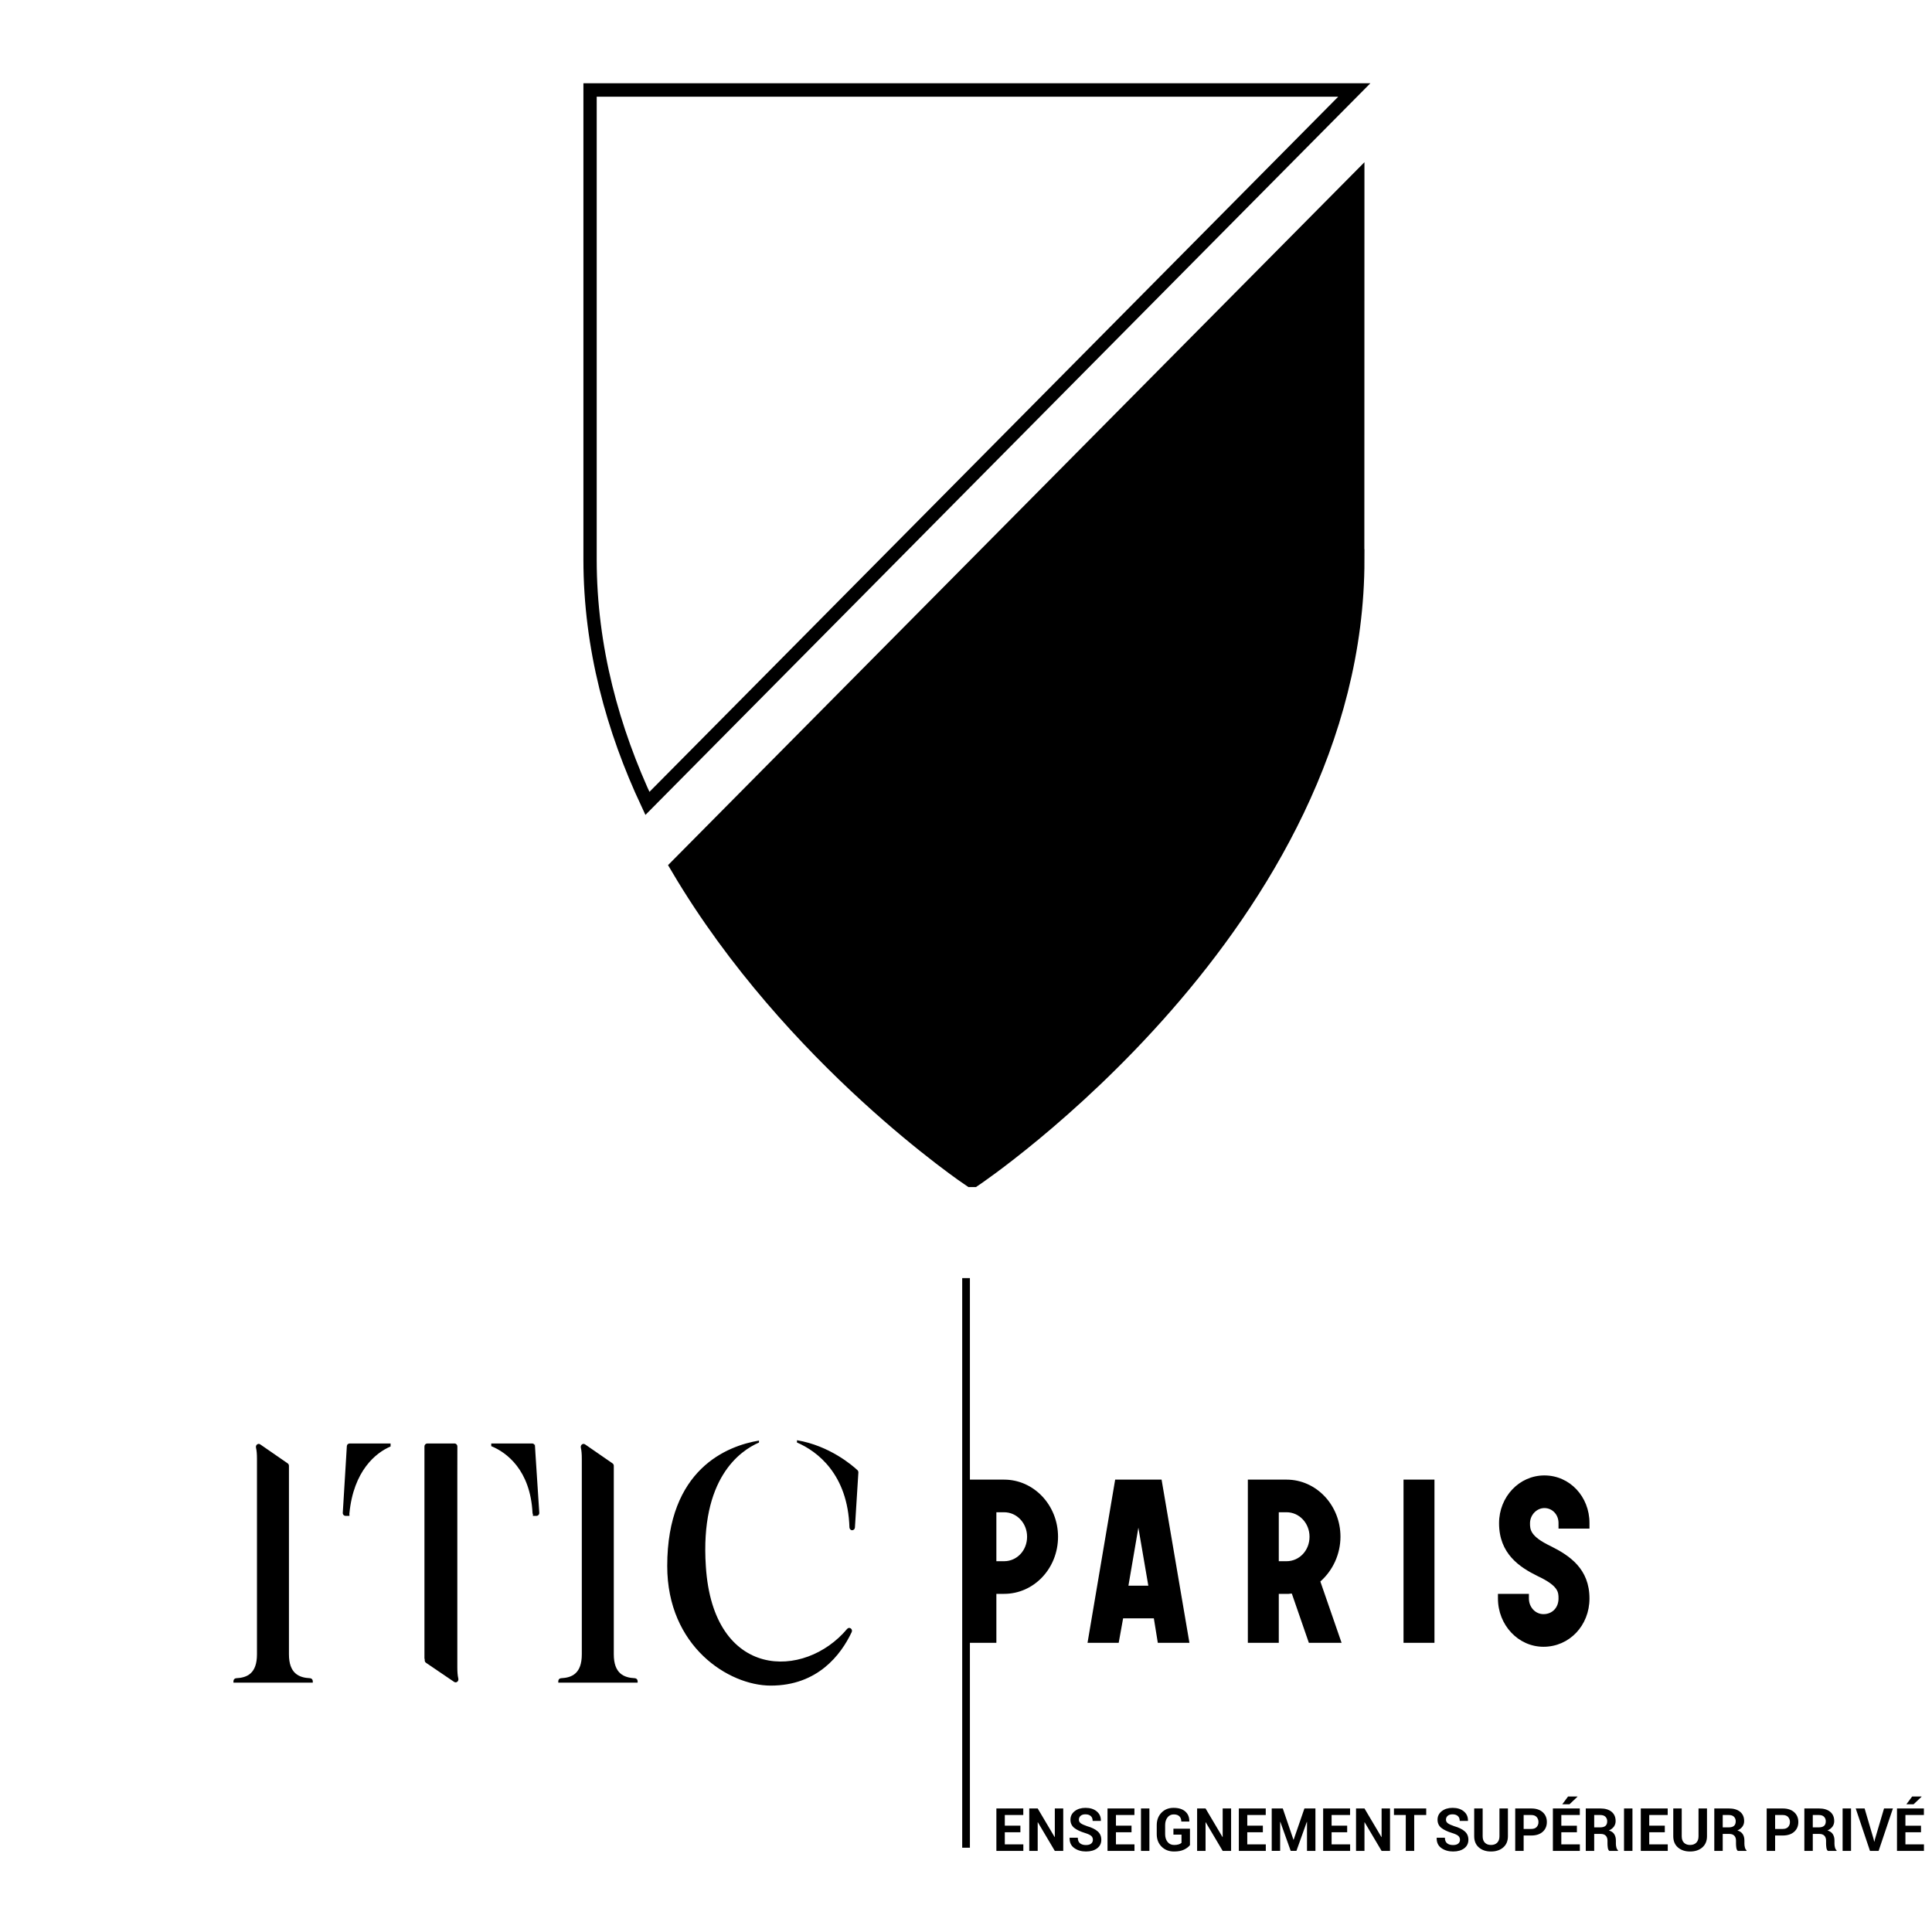
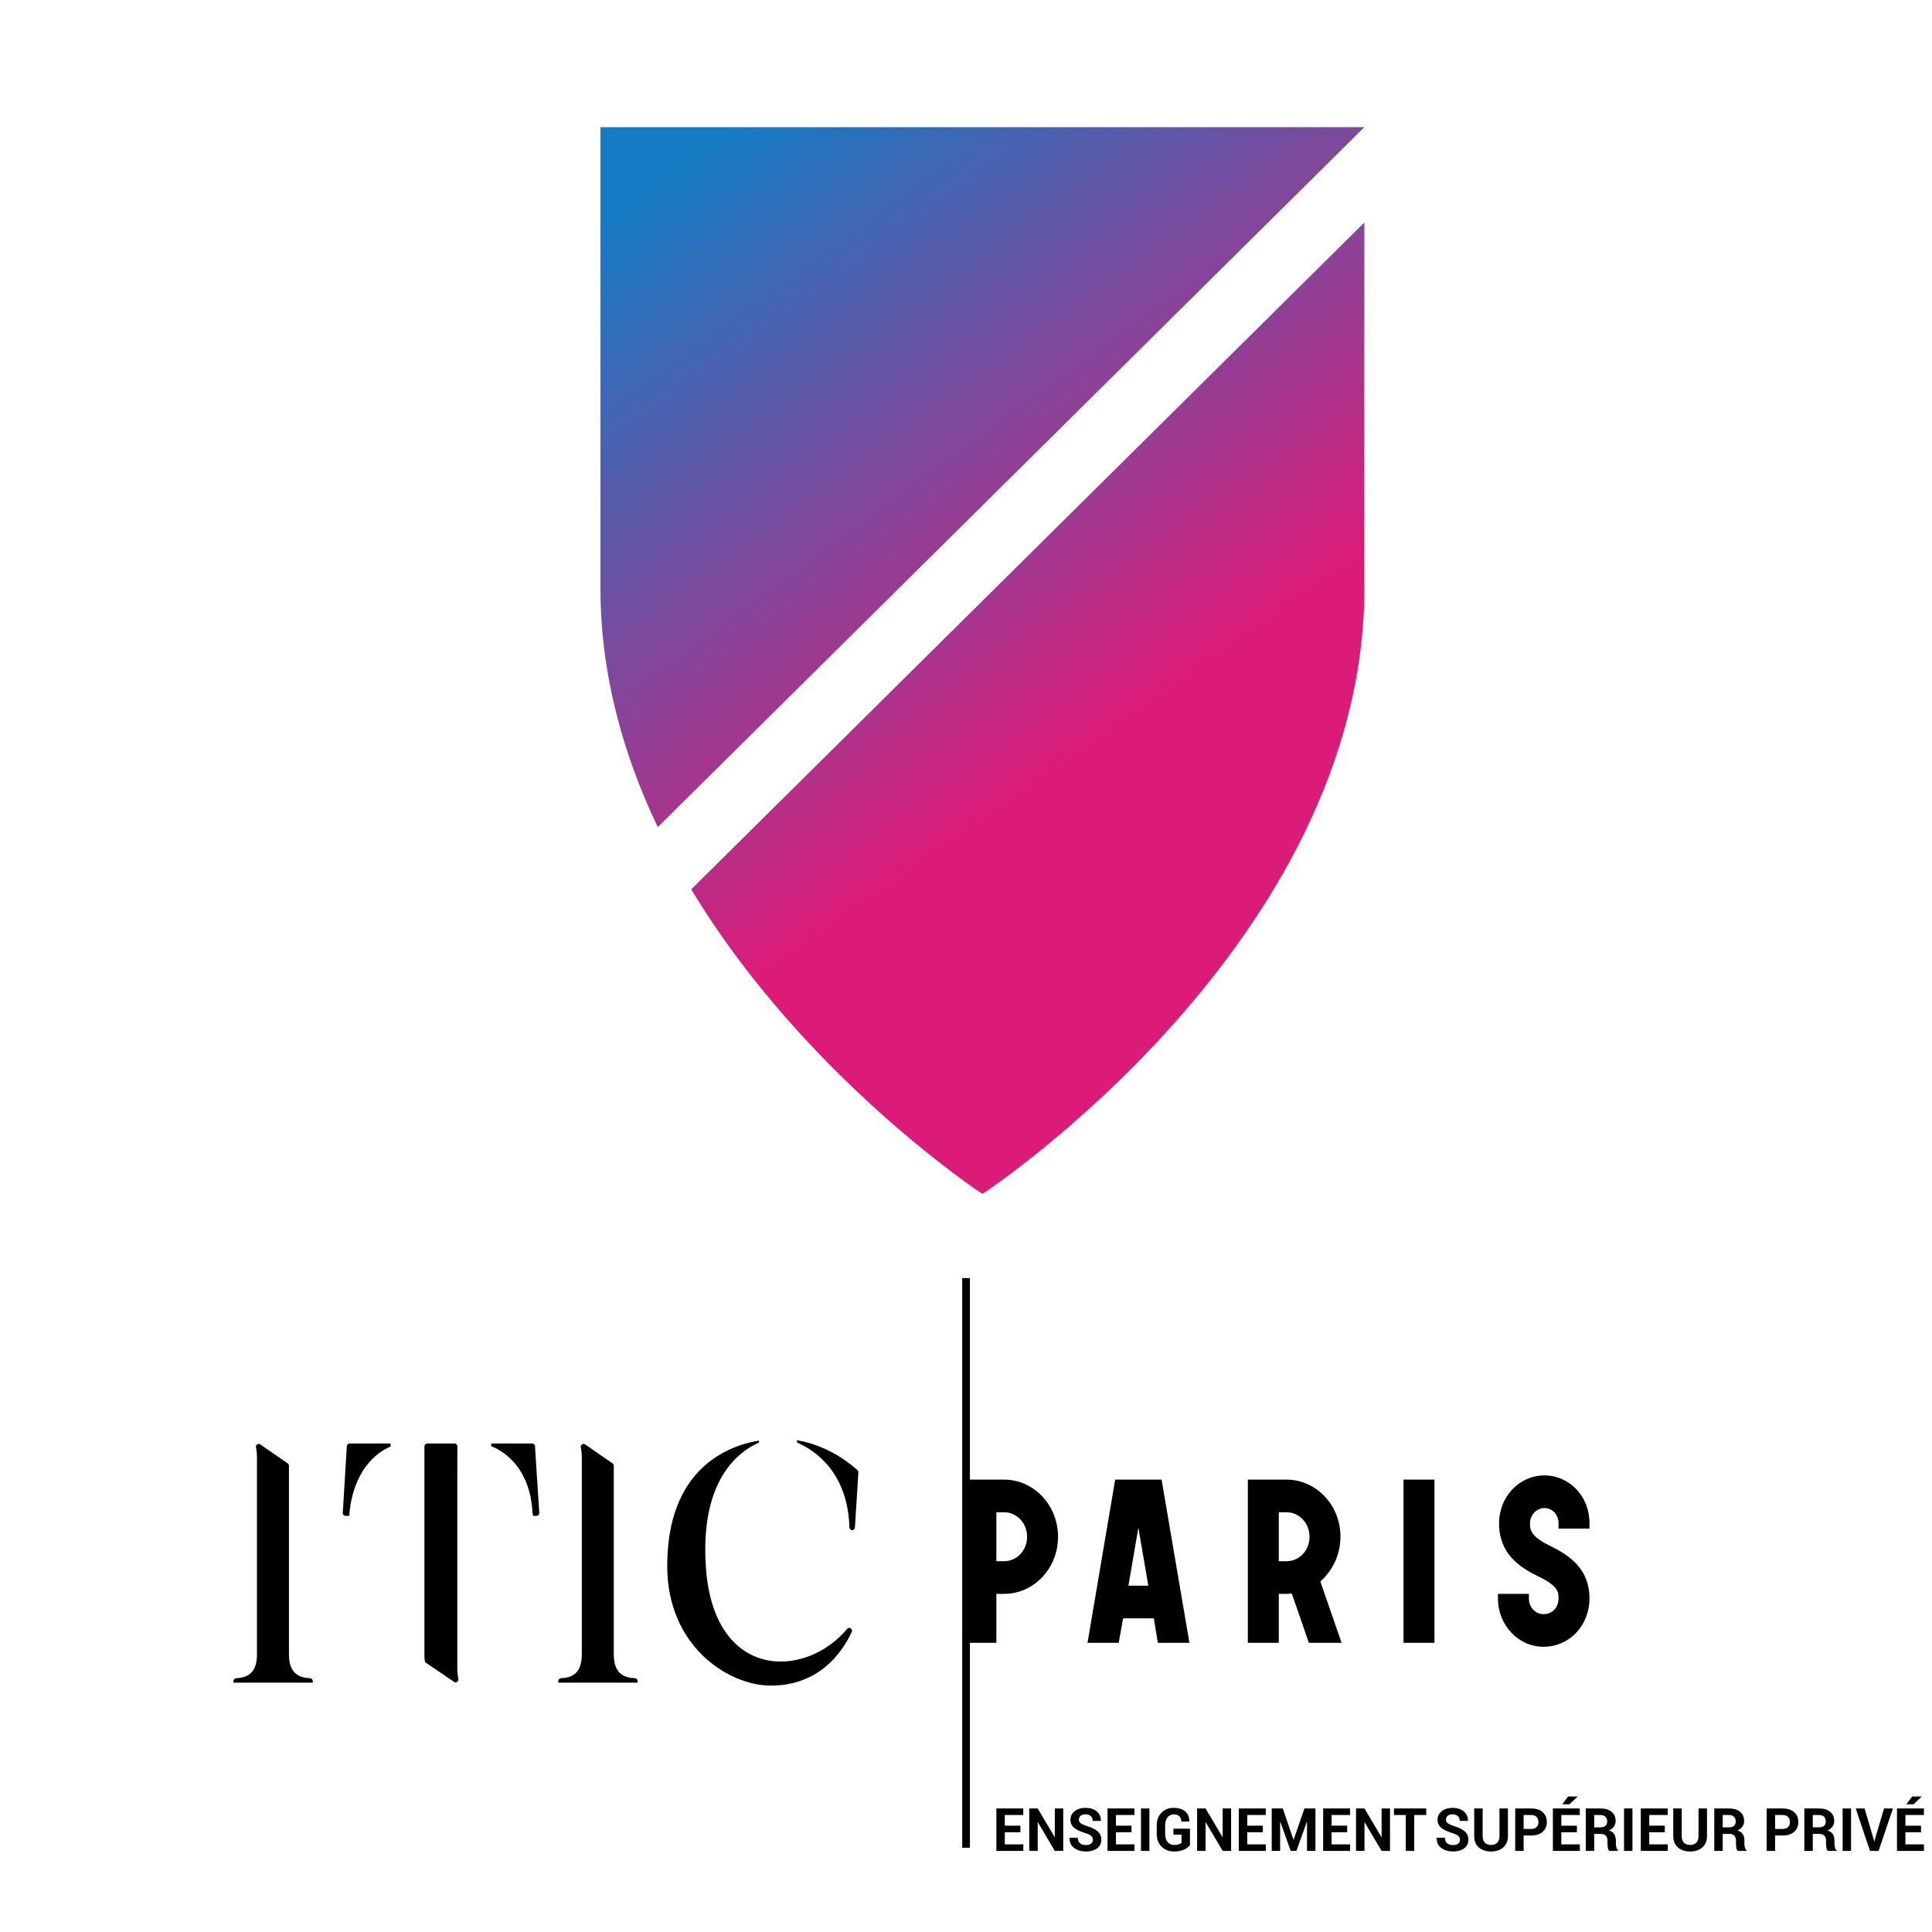
<svg xmlns="http://www.w3.org/2000/svg" viewBox="0 0 240 240">
-   <g fill="none" fill-rule="evenodd" transform="matrix(2.5357, 0, 0, 2.570352, 64.72888, 8.538012)" style="transform-origin: 0.5px 0.75px;">
-     <path d="M 3.38 1.027 L 3.38 23.719 C 3.381 27.992 4.502 31.954 6.189 35.507 L 40.82 1.027 L 3.38 1.027 Z" stroke-width="0.651" style="stroke: rgb(0, 0, 0); fill: rgba(0, 0, 0, 0);" />
-     <path d="M 40.817 5.722 L 7.83 38.568 C 13.357 47.785 22.066 53.549 22.066 53.549 L 22.133 53.549 C 22.133 53.549 40.818 41.194 40.818 23.718 L 40.812 23.718 L 40.817 5.723 L 40.817 5.722 Z" style="fill: rgb(0, 0, 0); stroke: rgb(0, 0, 0);" />
+   <defs>
+     <linearGradient gradientUnits="userSpaceOnUse" x1="71.607" y1="357.545" x2="71.607" y2="443.315" id="gradient-0" gradientTransform="matrix(0.808166, -0.594542, 0.585499, 0.81104, -212.9426, 110.8942)">
+       <stop offset="0" style="stop-color: rgb(8.235% 48.235% 76.863%)" />
+       <stop offset="1" style="stop-color: rgb(220, 27, 120);" />
+     </linearGradient>
+     <linearGradient gradientUnits="userSpaceOnUse" x1="104.277" y1="358.897" x2="104.277" y2="477.877" id="gradient-1" gradientTransform="matrix(0.819688, -0.578243, 0.379296, 0.547918, -150.5945, 219.5271)">
+       <stop offset="0" style="stop-color: rgb(8.235% 48.235% 76.863%)" />
+       <stop offset="1" style="stop-color: rgb(220, 27, 120);" />
+     </linearGradient>
+   </defs>
+   <g id="XMLID_185_" style="transform-origin: 89.217px 420.563px;" transform="matrix(1.023401, 0, 0, 1.013787, 31.29793, -344.4408)">
+     <path id="XMLID_204_" class="st1" d="M 42.3 355.34 L 42.3 411.79 L 42.3 411.79 C 42.3 422.42 45.08 432.27 49.26 441.11 L 135.03 355.34 L 42.3 355.34 Z" style="fill: url(&quot;#gradient-0&quot;); stroke-miterlimit: 4; stroke-width: 1.001px; stroke: none; transform-origin: 42.3px 355.34px;" />
+     <path id="XMLID_203_" class="st0" d="M 135.03 367.02 L 53.32 448.73 C 67.01 471.66 88.58 486 88.58 486 L 88.75 486 C 88.75 486 135.03 455.26 135.03 411.79 L 135.01 411.79 L 135.03 367.02 Z" style="fill: url(&quot;#gradient-1&quot;); transform-origin: 42.3px 355.34px;" />
  </g>
  <g transform="matrix(1.147246, 0, 0, 1.162923, -34.61816, 157.8988)">
    <path d="M138.899 25.761h-.837v5.23h.837c1.388 0 2.489-1.145 2.489-2.615 0-1.443-1.101-2.615-2.49-2.615m0 8.717h-.836v5.23h-3.352V22.276h4.189c3.23 0 5.84 2.74 5.84 6.1 0 3.387-2.61 6.102-5.84 6.102m14.539-7.072l-1.077 6.201h2.154l-1.077-6.201zm2.105 12.302l-.43-2.614h-3.327l-.479 2.614h-3.375l2.993-17.432h5.026l3.015 17.432h-3.423zm13.937-13.947h-.838v5.23h.839c1.388 0 2.489-1.145 2.489-2.615 0-1.443-1.101-2.615-2.49-2.615zm2.418 13.947l-1.843-5.255c-.095 0-.24 0-.335.025h-1.078v5.23h-3.35V22.276h4.189c3.23 0 5.84 2.74 5.84 6.1a6.374 6.374 0 01-2.178 4.782l2.298 6.55h-3.543zm10.25 0h3.35V22.276h-3.35zm15.155.423c-2.729 0-4.93-2.316-4.93-5.156v-.497h3.352v.497c0 .922.692 1.67 1.578 1.67.958 0 1.628-.698 1.628-1.67 0-.672 0-1.344-2.25-2.39-1.963-.947-4.188-2.39-4.188-5.652 0-2.815 2.178-5.105 4.907-5.105 2.752 0 4.883 2.265 4.883 5.08v.597h-3.352v-.597c0-.897-.67-1.594-1.53-1.594-.84 0-1.557.746-1.557 1.619 0 .647 0 1.395 2.225 2.44 2.083 1.022 4.214 2.439 4.214 5.602 0 2.889-2.179 5.156-4.98 5.156M123.02 21.264c-.535-.493-3.009-2.608-6.548-3.196v.245c2.202.932 5.502 3.387 5.68 9.063.005.17.134.306.296.306a.305.305 0 00.298-.292l.373-5.872a.318.318 0 00-.1-.254M121.9 38.225c-4.601 5.418-14.516 5.456-15.296-6.683-.636-9.403 3.713-12.351 5.754-13.227v-.21c-3.412.56-9.936 3.016-9.936 13.4 0 8.599 6.658 12.774 11.207 12.774 5.098 0 7.613-3.312 8.764-5.71.158-.33-.258-.619-.492-.344m-58.145 5.266c-1.214-.056-2.294-.51-2.294-2.558V20.804a.32.32 0 00-.137-.266l-2.974-2.027c-.234-.159-.522.068-.456.352.078.337.104.713.104 1.2v20.87c0 2.047-1.051 2.502-2.259 2.558a.31.31 0 00-.287.316v.154h8.59v-.154a.31.31 0 00-.287-.316m35.174 0c-1.214-.056-2.294-.51-2.294-2.558V20.804a.32.32 0 00-.137-.266l-2.974-2.027c-.234-.159-.522.068-.456.352.079.337.104.713.104 1.2v20.87c0 2.047-1.05 2.502-2.259 2.558a.31.31 0 00-.288.316v.154h8.591v-.154a.31.31 0 00-.288-.316m-19.235-1.173V21.916l.005-3.183a.31.31 0 00-.303-.318h-2.959a.31.31 0 00-.303.318v22.69h.029v.151c0 .109.052.21.14.268l3.045 2.04c.234.156.52-.07.454-.354-.081-.339-.108-.72-.108-1.21M67.78 18.564l-.004-.144-.01.166a.315.315 0 00-.036.126l-.389 6.312-.051.785a.31.31 0 00.301.339h.423l-.009-.273c.002-.006.005-.012.006-.02.45-4.529 2.86-6.457 4.456-7.119v-.321h-4.435a.296.296 0 00-.251.149m20.324.148c0-.007-.005-.013-.005-.021l-.018-.272-.005.182a.303.303 0 00-.275-.186h-4.435v.286c1.661.662 4.234 2.551 4.47 7.14a.31.31 0 00.045.143l-.004.164h.388a.312.312 0 00.302-.34l-.41-6.226-.053-.87z" style="fill: rgb(0, 0, 0);" />
    <path d="M 134.362 61.597 L 135.196 61.597 L 135.196 0.75 L 134.362 0.75 L 134.362 61.597 Z M 140.663 59.942 L 138.976 59.942 L 138.976 61.237 L 140.982 61.237 L 140.982 61.934 L 138.063 61.934 L 138.063 57.402 L 140.976 57.402 L 140.976 58.102 L 138.976 58.102 L 138.976 59.242 L 140.663 59.242 L 140.663 59.942 Z M 145.302 61.934 L 144.389 61.934 L 142.554 58.878 L 142.536 58.88 L 142.536 61.934 L 141.623 61.934 L 141.623 57.402 L 142.536 57.402 L 144.37 60.456 L 144.39 60.452 L 144.39 57.402 L 145.302 57.402 L 145.302 61.934 Z M 148.512 60.751 C 148.518 60.59 148.451 60.436 148.329 60.331 C 148.207 60.226 147.994 60.126 147.687 60.032 C 147.161 59.875 146.764 59.69 146.491 59.476 C 146.219 59.261 146.084 58.97 146.084 58.6 C 146.084 58.23 146.237 57.926 146.543 57.69 C 146.85 57.455 147.24 57.337 147.715 57.337 C 148.219 57.337 148.625 57.463 148.932 57.717 C 149.239 57.97 149.389 58.302 149.378 58.713 L 149.372 58.731 L 148.487 58.731 C 148.487 58.505 148.419 58.331 148.28 58.211 C 148.143 58.089 147.95 58.028 147.702 58.028 C 147.478 58.028 147.303 58.082 147.18 58.19 C 147.059 58.293 146.992 58.445 146.996 58.604 C 146.996 58.757 147.062 58.884 147.196 58.982 C 147.33 59.081 147.56 59.185 147.887 59.295 C 148.387 59.436 148.769 59.621 149.03 59.848 C 149.293 60.075 149.425 60.373 149.425 60.746 C 149.425 61.133 149.273 61.439 148.968 61.664 C 148.664 61.887 148.262 61.999 147.762 61.999 C 147.272 61.999 146.852 61.878 146.501 61.635 C 146.15 61.392 145.979 61.031 145.99 60.549 L 145.996 60.53 L 146.881 60.53 C 146.881 60.798 146.959 60.995 147.118 61.121 C 147.276 61.249 147.491 61.311 147.762 61.311 C 148.006 61.311 148.192 61.261 148.32 61.159 C 148.446 61.062 148.517 60.91 148.512 60.751 M 152.697 59.942 L 151.01 59.942 L 151.01 61.237 L 153.016 61.237 L 153.016 61.934 L 150.097 61.934 L 150.097 57.402 L 153.01 57.402 L 153.01 58.102 L 151.01 58.102 L 151.01 59.242 L 152.697 59.242 L 152.697 59.942 Z M 153.72 61.934 L 154.632 61.934 L 154.632 57.402 L 153.72 57.402 L 153.72 61.934 Z M 159.024 61.315 C 158.882 61.499 158.671 61.66 158.39 61.795 C 158.108 61.932 157.746 62 157.302 62 C 156.752 62 156.301 61.827 155.951 61.482 C 155.601 61.139 155.427 60.692 155.427 60.142 L 155.427 59.196 C 155.427 58.648 155.597 58.202 155.936 57.856 C 156.276 57.509 156.712 57.337 157.246 57.337 C 157.802 57.337 158.227 57.469 158.524 57.731 C 158.82 57.993 158.964 58.343 158.952 58.781 L 158.946 58.8 L 158.086 58.8 C 158.086 58.56 158.016 58.372 157.876 58.238 C 157.738 58.104 157.535 58.038 157.267 58.038 C 157.003 58.03 156.752 58.15 156.592 58.36 C 156.422 58.575 156.336 58.85 156.336 59.189 L 156.336 60.141 C 156.336 60.484 156.424 60.763 156.598 60.978 C 156.774 61.195 157.008 61.302 157.302 61.302 C 157.475 61.308 157.649 61.286 157.815 61.236 C 157.924 61.204 158.024 61.148 158.108 61.072 L 158.108 60.195 L 157.233 60.195 L 157.233 59.565 L 159.024 59.565 L 159.024 61.315 L 159.024 61.315 Z M 163.478 61.934 L 162.566 61.934 L 160.73 58.878 L 160.712 58.88 L 160.712 61.934 L 159.799 61.934 L 159.799 57.402 L 160.712 57.402 L 162.547 60.456 L 162.566 60.452 L 162.566 57.402 L 163.478 57.402 L 163.478 61.934 Z M 166.917 59.942 L 165.229 59.942 L 165.229 61.237 L 167.236 61.237 L 167.236 61.934 L 164.316 61.934 L 164.316 57.402 L 167.23 57.402 L 167.23 58.102 L 165.23 58.102 L 165.23 59.242 L 166.917 59.242 L 166.917 59.942 Z M 170.23 60.742 L 170.25 60.742 L 171.418 57.402 L 172.609 57.402 L 172.609 61.934 L 171.697 61.934 L 171.697 58.84 L 171.677 58.836 L 170.552 61.933 L 169.932 61.933 L 168.808 58.83 L 168.788 58.834 L 168.788 61.933 L 167.876 61.933 L 167.876 57.402 L 169.074 57.402 L 170.23 60.742 Z M 176.047 59.942 L 174.36 59.942 L 174.36 61.237 L 176.366 61.237 L 176.366 61.934 L 173.446 61.934 L 173.446 57.402 L 176.36 57.402 L 176.36 58.102 L 174.36 58.102 L 174.36 59.242 L 176.047 59.242 L 176.047 59.942 Z M 180.686 61.934 L 179.773 61.934 L 177.938 58.878 L 177.92 58.88 L 177.92 61.934 L 177.007 61.934 L 177.007 57.402 L 177.92 57.402 L 179.754 60.456 L 179.774 60.452 L 179.774 57.402 L 180.686 57.402 L 180.686 61.934 Z M 184.606 58.103 L 183.305 58.103 L 183.305 61.934 L 182.392 61.934 L 182.392 58.103 L 181.111 58.103 L 181.111 57.403 L 184.606 57.403 L 184.606 58.103 Z M 188.26 60.751 C 188.266 60.59 188.199 60.436 188.077 60.331 C 187.955 60.226 187.741 60.126 187.434 60.032 C 186.909 59.875 186.511 59.69 186.239 59.476 C 185.967 59.261 185.832 58.97 185.832 58.6 C 185.832 58.23 185.984 57.926 186.29 57.69 C 186.597 57.455 186.988 57.337 187.463 57.337 C 187.967 57.337 188.373 57.463 188.68 57.717 C 188.987 57.97 189.136 58.302 189.126 58.713 L 189.12 58.731 L 188.235 58.731 C 188.235 58.505 188.166 58.331 188.028 58.211 C 187.891 58.089 187.698 58.028 187.45 58.028 C 187.225 58.028 187.051 58.082 186.928 58.19 C 186.807 58.293 186.74 58.445 186.744 58.604 C 186.744 58.757 186.81 58.884 186.944 58.982 C 187.077 59.081 187.308 59.185 187.635 59.295 C 188.135 59.436 188.516 59.621 188.778 59.848 C 189.041 60.075 189.172 60.373 189.172 60.746 C 189.172 61.133 189.02 61.439 188.716 61.664 C 188.411 61.887 188.01 61.999 187.51 61.999 C 187.02 61.999 186.6 61.878 186.248 61.635 C 185.898 61.392 185.726 61.031 185.738 60.549 L 185.743 60.53 L 186.628 60.53 C 186.628 60.798 186.707 60.995 186.866 61.121 C 187.023 61.249 187.238 61.311 187.51 61.311 C 187.753 61.311 187.94 61.261 188.067 61.159 C 188.193 61.062 188.265 60.91 188.26 60.751 M 193.452 57.403 L 193.452 60.368 C 193.452 60.878 193.282 61.278 192.942 61.568 C 192.602 61.855 192.162 62 191.62 62 C 191.08 62 190.643 61.855 190.306 61.567 C 189.969 61.278 189.801 60.879 189.801 60.368 L 189.801 57.403 L 190.717 57.403 L 190.717 60.368 C 190.717 60.672 190.797 60.902 190.96 61.063 C 191.123 61.223 191.342 61.302 191.62 61.302 C 191.901 61.302 192.125 61.222 192.288 61.062 C 192.453 60.902 192.536 60.672 192.536 60.368 L 192.536 57.403 L 193.452 57.403 L 193.452 57.403 Z M 195.155 59.59 L 195.984 59.59 C 196.238 59.59 196.431 59.522 196.562 59.384 C 196.695 59.241 196.766 59.051 196.759 58.856 C 196.766 58.657 196.696 58.464 196.563 58.316 C 196.433 58.174 196.24 58.103 195.984 58.103 L 195.155 58.103 L 195.155 59.591 L 195.155 59.59 Z M 195.155 60.291 L 195.155 61.934 L 194.243 61.934 L 194.243 57.403 L 195.984 57.403 C 196.507 57.403 196.918 57.536 197.218 57.801 C 197.518 58.066 197.668 58.416 197.668 58.85 C 197.668 59.284 197.518 59.632 197.218 59.895 C 196.918 60.159 196.508 60.291 195.984 60.291 L 195.155 60.291 L 195.155 60.291 Z M 199.963 56.127 L 200.979 56.127 L 200.985 56.146 L 200.119 56.954 L 199.34 56.954 L 199.963 56.127 L 199.963 56.127 Z M 200.922 59.943 L 199.234 59.943 L 199.234 61.237 L 201.241 61.237 L 201.241 61.935 L 198.321 61.935 L 198.321 57.403 L 201.235 57.403 L 201.235 58.103 L 199.235 58.103 L 199.235 59.243 L 200.922 59.243 L 200.922 59.943 L 200.922 59.943 Z M 202.795 59.422 L 203.442 59.422 C 203.699 59.422 203.889 59.369 204.014 59.261 C 204.138 59.153 204.202 58.993 204.202 58.781 C 204.211 58.597 204.142 58.418 204.012 58.287 C 203.886 58.164 203.702 58.103 203.457 58.103 L 202.795 58.103 L 202.795 59.423 L 202.795 59.422 Z M 202.795 60.122 L 202.795 61.934 L 201.882 61.934 L 201.882 57.402 L 203.457 57.402 C 203.976 57.402 204.382 57.52 204.675 57.755 C 204.967 57.992 205.114 58.32 205.114 58.741 C 205.119 58.957 205.054 59.168 204.928 59.343 C 204.787 59.525 204.599 59.666 204.385 59.752 C 204.655 59.832 204.848 59.964 204.965 60.148 C 205.083 60.332 205.143 60.561 205.143 60.833 L 205.143 61.166 C 205.143 61.292 205.159 61.424 205.194 61.562 C 205.229 61.7 205.287 61.802 205.371 61.869 L 205.371 61.934 L 204.43 61.934 C 204.346 61.867 204.292 61.758 204.268 61.604 C 204.245 61.457 204.233 61.308 204.233 61.159 L 204.233 60.839 C 204.233 60.613 204.171 60.437 204.046 60.311 C 203.922 60.186 203.746 60.123 203.52 60.123 L 202.795 60.123 L 202.795 60.122 Z M 206.024 61.934 L 206.937 61.934 L 206.937 57.402 L 206.024 57.402 L 206.024 61.934 Z M 210.44 59.942 L 208.753 59.942 L 208.753 61.237 L 210.759 61.237 L 210.759 61.934 L 207.84 61.934 L 207.84 57.402 L 210.753 57.402 L 210.753 58.102 L 208.753 58.102 L 208.753 59.242 L 210.44 59.242 L 210.44 59.942 Z M 215.007 57.403 L 215.007 60.368 C 215.007 60.878 214.837 61.278 214.498 61.568 C 214.158 61.855 213.718 62 213.175 62 C 212.635 62 212.198 61.855 211.861 61.567 C 211.524 61.278 211.356 60.879 211.356 60.368 L 211.356 57.403 L 212.272 57.403 L 212.272 60.368 C 212.272 60.672 212.353 60.902 212.516 61.063 C 212.678 61.223 212.898 61.302 213.175 61.302 C 213.457 61.302 213.68 61.222 213.844 61.062 C 214.009 60.902 214.091 60.672 214.091 60.368 L 214.091 57.403 L 215.007 57.403 L 215.007 57.403 Z M 216.71 59.422 L 217.358 59.422 C 217.614 59.422 217.805 59.369 217.93 59.261 C 218.054 59.153 218.118 58.993 218.118 58.781 C 218.127 58.597 218.058 58.418 217.928 58.287 C 217.802 58.164 217.618 58.103 217.373 58.103 L 216.711 58.103 L 216.711 59.423 L 216.71 59.422 Z M 216.71 60.122 L 216.71 61.934 L 215.798 61.934 L 215.798 57.402 L 217.373 57.402 C 217.892 57.402 218.298 57.52 218.59 57.755 C 218.883 57.992 219.03 58.32 219.03 58.741 C 219.035 58.957 218.97 59.168 218.844 59.343 C 218.703 59.526 218.515 59.667 218.301 59.752 C 218.571 59.832 218.764 59.964 218.881 60.148 C 218.999 60.332 219.059 60.561 219.059 60.833 L 219.059 61.166 C 219.059 61.292 219.075 61.424 219.11 61.562 C 219.145 61.7 219.203 61.802 219.287 61.869 L 219.287 61.934 L 218.346 61.934 C 218.262 61.867 218.208 61.758 218.184 61.604 C 218.161 61.457 218.149 61.308 218.149 61.159 L 218.149 60.839 C 218.149 60.613 218.086 60.437 217.962 60.311 C 217.839 60.186 217.662 60.123 217.436 60.123 L 216.711 60.123 L 216.71 60.122 Z M 222.384 59.59 L 223.212 59.59 C 223.467 59.59 223.66 59.522 223.791 59.384 C 223.924 59.241 223.995 59.051 223.988 58.856 C 223.995 58.657 223.925 58.464 223.792 58.316 C 223.662 58.174 223.469 58.103 223.212 58.103 L 222.384 58.103 L 222.384 59.591 L 222.384 59.59 Z M 222.384 60.291 L 222.384 61.934 L 221.472 61.934 L 221.472 57.403 L 223.212 57.403 C 223.735 57.403 224.147 57.536 224.447 57.801 C 224.747 58.066 224.897 58.416 224.897 58.85 C 224.897 59.284 224.747 59.632 224.447 59.895 C 224.147 60.159 223.735 60.291 223.212 60.291 L 222.384 60.291 L 222.384 60.291 Z M 226.463 59.422 L 227.11 59.422 C 227.366 59.422 227.557 59.369 227.682 59.261 C 227.807 59.153 227.87 58.993 227.87 58.781 C 227.879 58.597 227.81 58.418 227.68 58.287 C 227.555 58.164 227.37 58.103 227.126 58.103 L 226.463 58.103 L 226.463 59.423 L 226.463 59.422 Z M 226.463 60.122 L 226.463 61.934 L 225.551 61.934 L 225.551 57.402 L 227.126 57.402 C 227.644 57.402 228.05 57.52 228.343 57.755 C 228.636 57.992 228.783 58.32 228.783 58.741 C 228.788 58.957 228.722 59.168 228.596 59.343 C 228.455 59.525 228.268 59.667 228.054 59.752 C 228.323 59.832 228.516 59.964 228.634 60.148 C 228.751 60.332 228.811 60.561 228.811 60.833 L 228.811 61.166 C 228.811 61.292 228.828 61.424 228.862 61.562 C 228.897 61.7 228.956 61.802 229.039 61.869 L 229.039 61.934 L 228.099 61.934 C 228.014 61.867 227.961 61.758 227.937 61.604 C 227.914 61.457 227.902 61.308 227.901 61.159 L 227.901 60.839 C 227.901 60.613 227.839 60.437 227.715 60.311 C 227.592 60.186 227.415 60.123 227.188 60.123 L 226.463 60.123 L 226.463 60.122 Z M 229.692 61.934 L 230.605 61.934 L 230.605 57.402 L 229.692 57.402 L 229.692 61.934 Z M 233.059 60.705 L 233.115 60.953 L 233.134 60.953 L 233.186 60.714 L 234.178 57.402 L 235.14 57.402 L 233.592 61.934 L 232.656 61.934 L 231.112 57.402 L 232.074 57.402 L 233.059 60.705 Z M 237.222 56.127 L 238.238 56.127 L 238.244 56.146 L 237.379 56.954 L 236.599 56.954 L 237.222 56.127 L 237.222 56.127 Z M 238.182 59.943 L 236.494 59.943 L 236.494 61.237 L 238.5 61.237 L 238.5 61.935 L 235.581 61.935 L 235.581 57.403 L 238.494 57.403 L 238.494 58.103 L 236.494 58.103 L 236.494 59.243 L 238.181 59.243 L 238.181 59.943 L 238.182 59.943 Z" style="fill: rgb(0, 0, 0);" />
  </g>
</svg>
